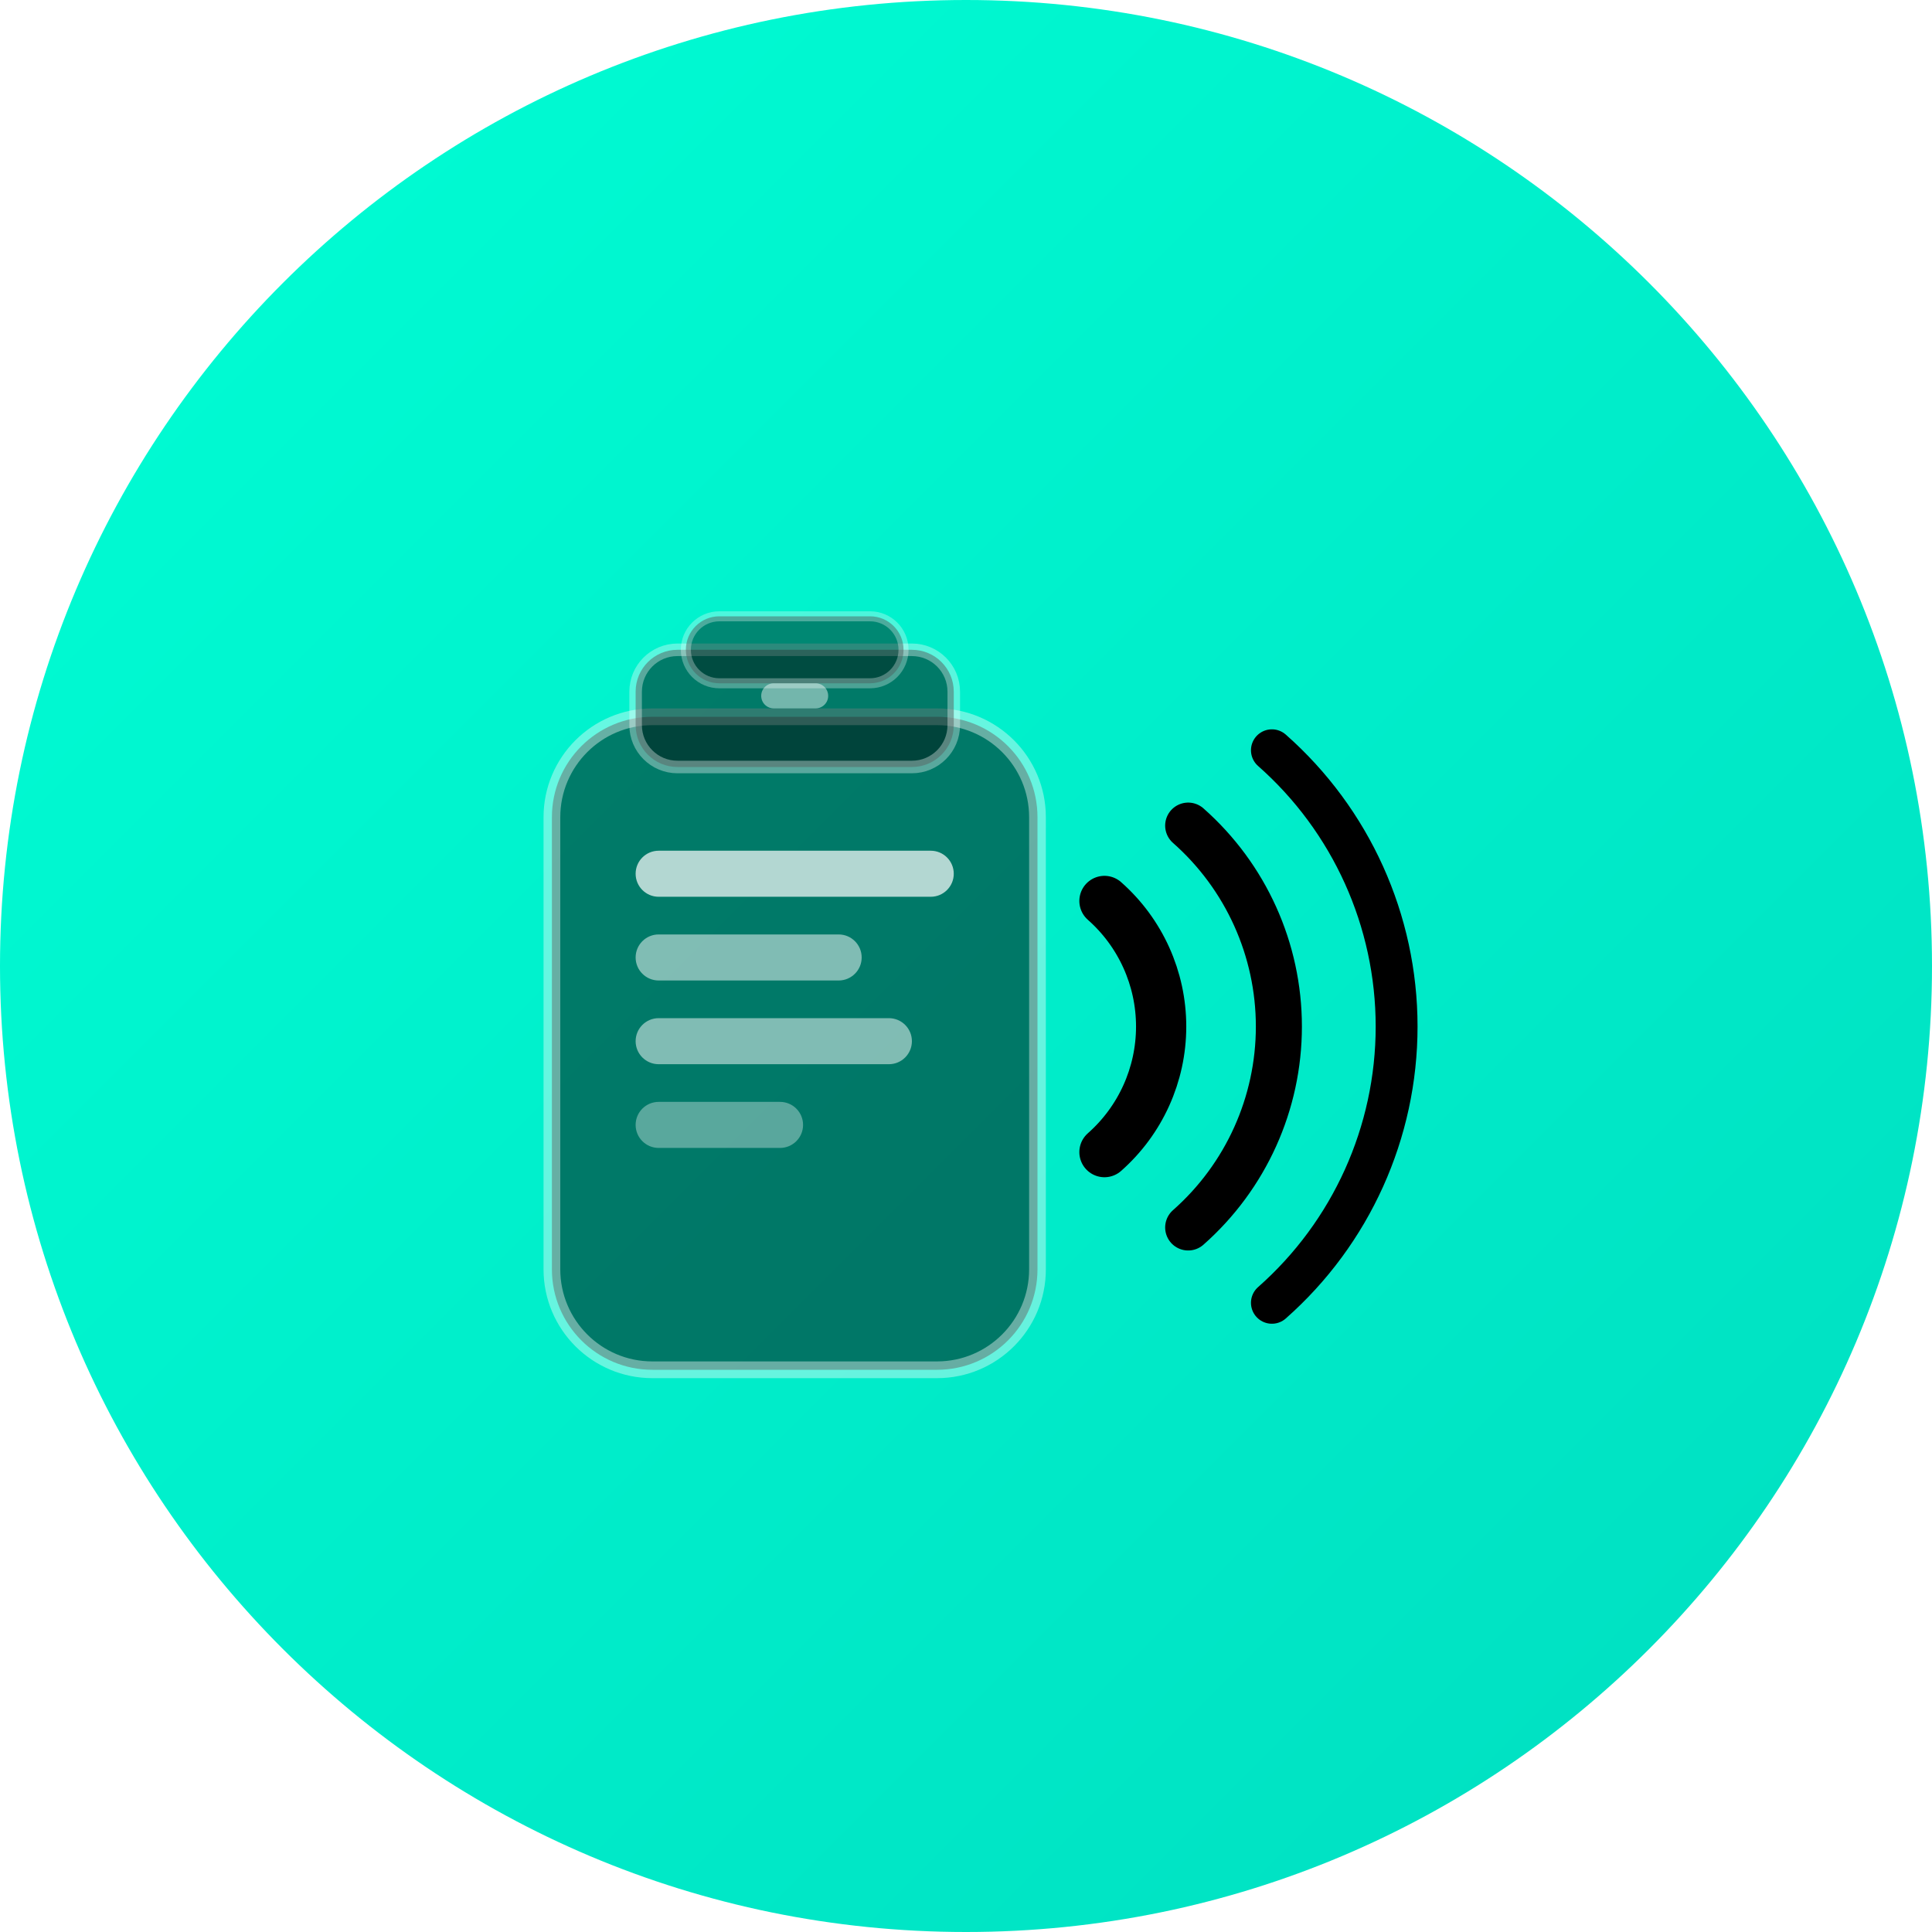
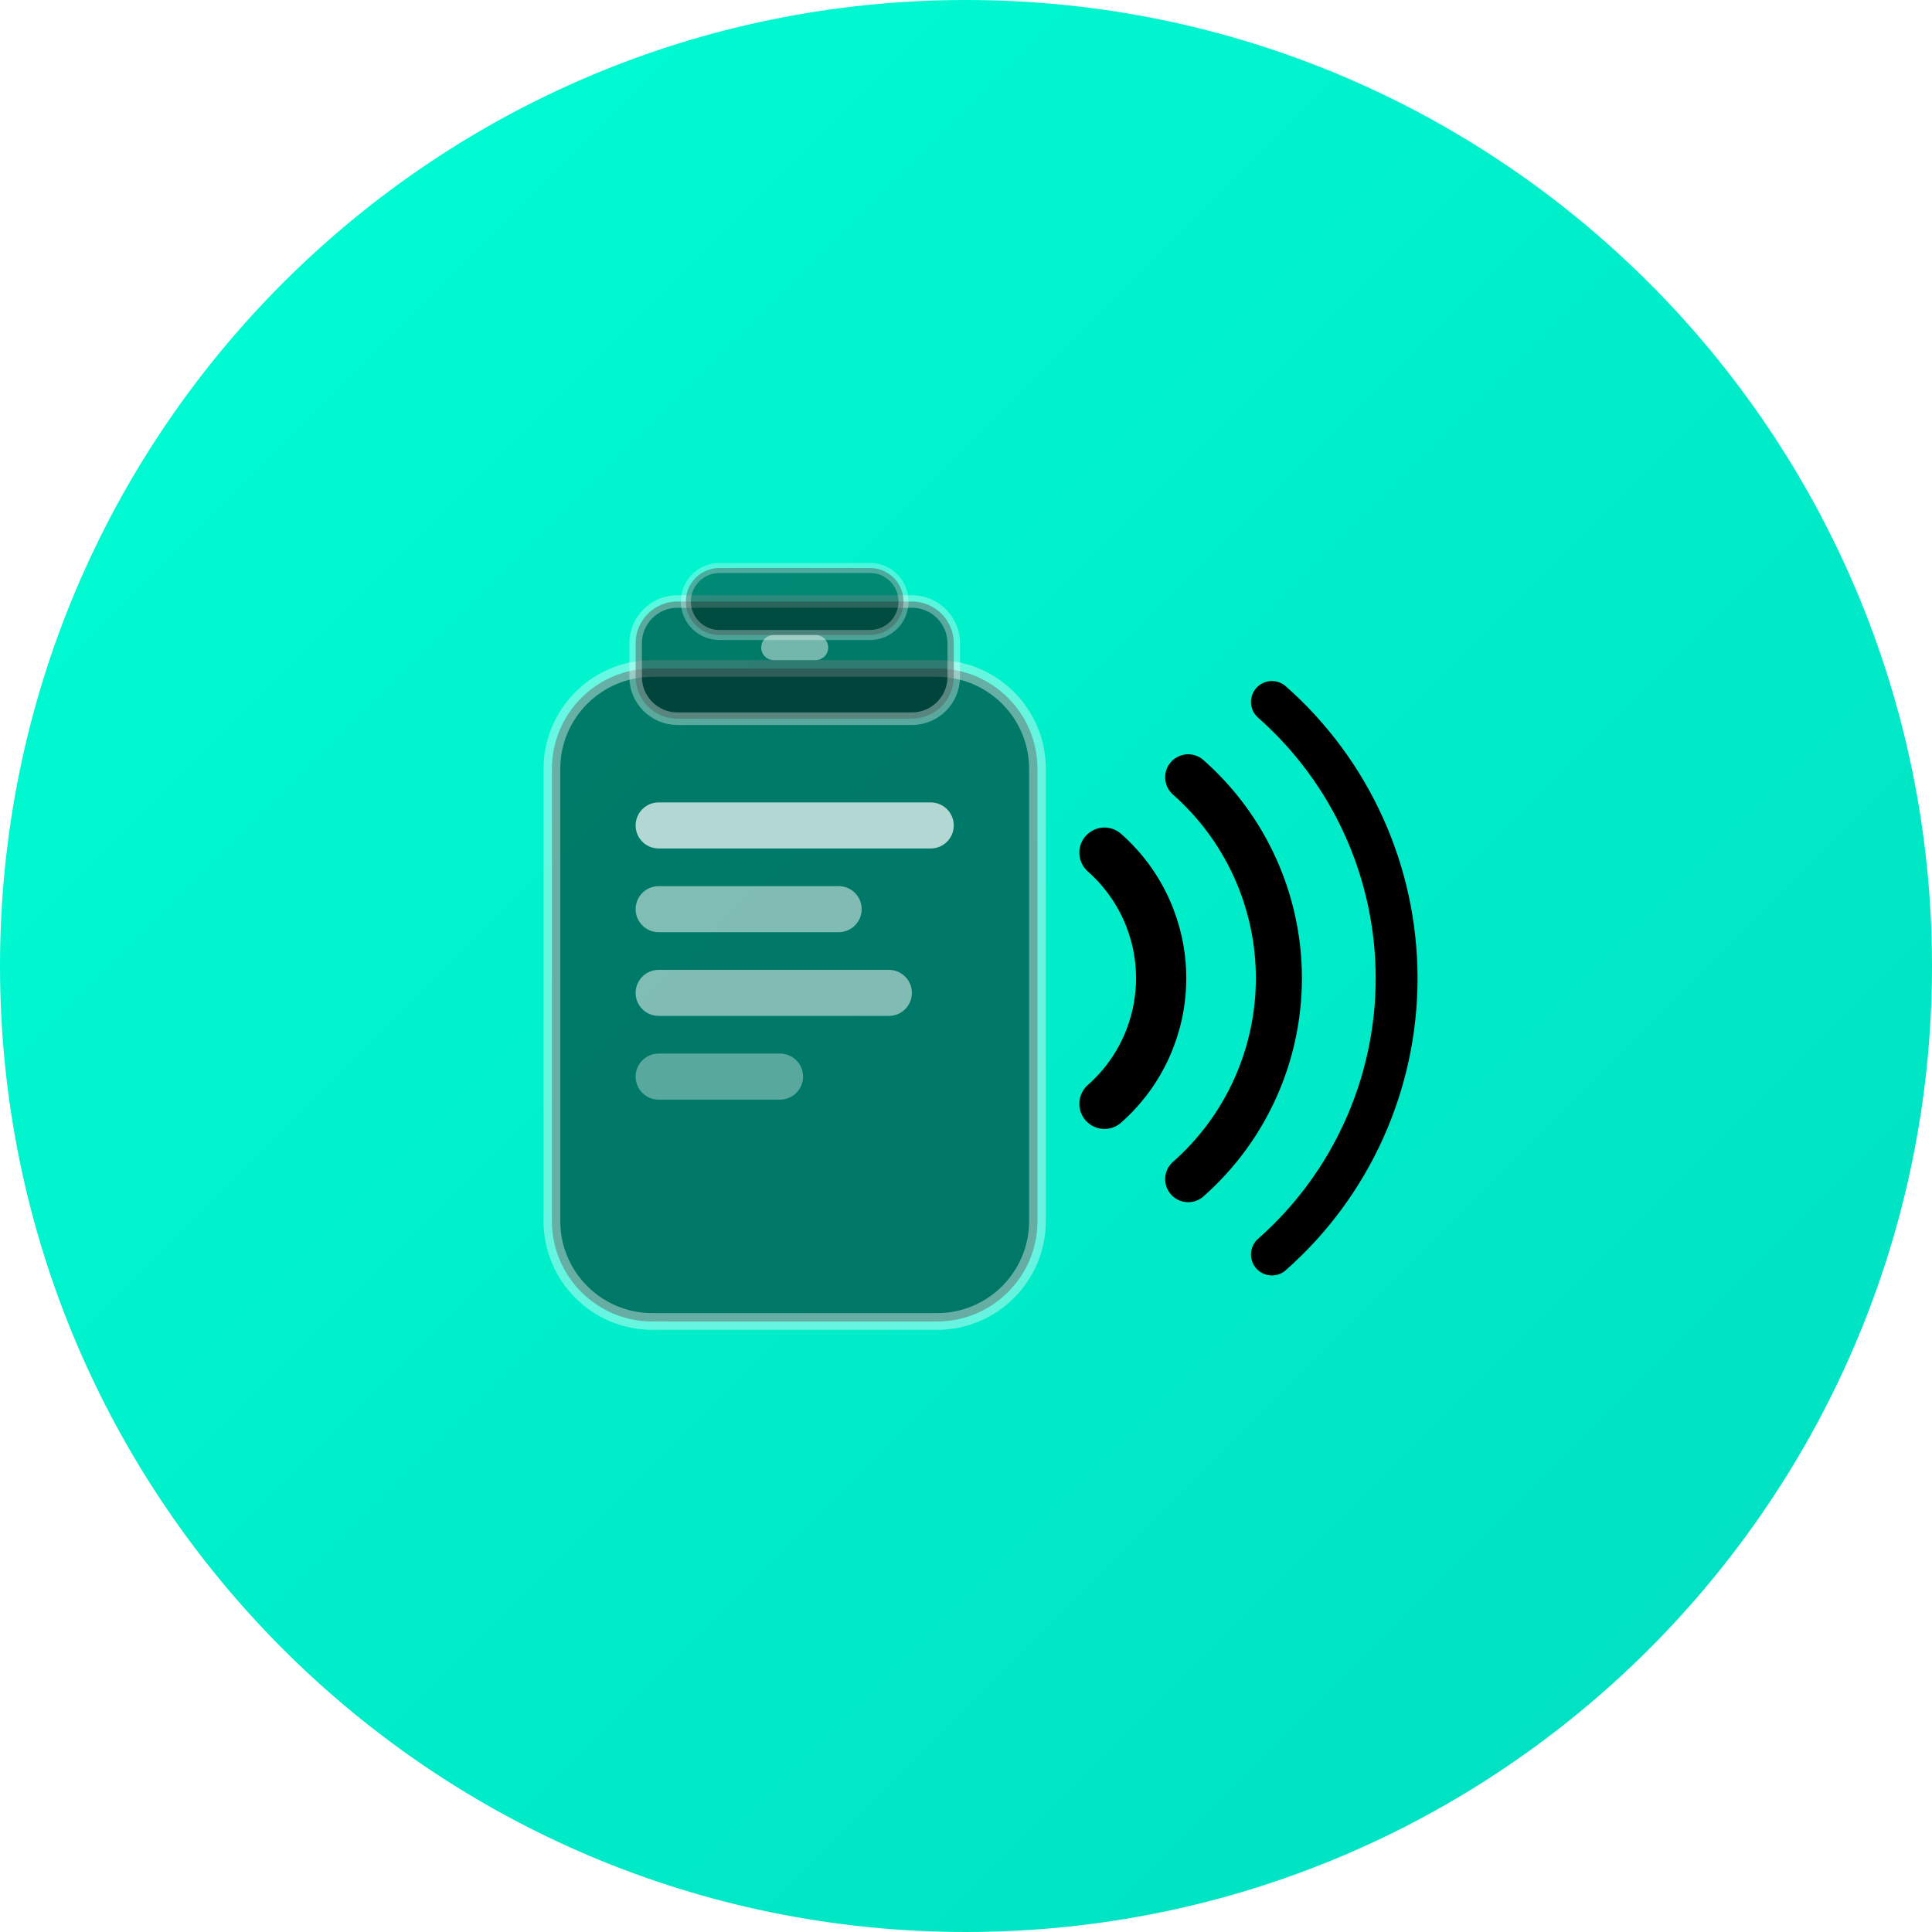
<svg xmlns="http://www.w3.org/2000/svg" width="120" height="120" viewBox="0 0 120 120" fill="none">
  <defs>
    <linearGradient id="bgGrad" x1="0" y1="0" x2="1" y2="1">
      <stop stop-color="#00FFD5" />
      <stop offset="1" stop-color="#00DDC0" />
    </linearGradient>
  </defs>
  <circle cx="60" cy="60" r="60" fill="url(#bgGrad)" />
-   <g transform="translate(27,31) scale(0.52)">
+   <g transform="translate(27,28) scale(0.52)">
    <rect x="14" y="26" width="58" height="78" rx="12" fill="rgba(0,25,22,0.55)" stroke="rgba(255,255,255,0.4)" stroke-width="2" />
    <rect x="24" y="18" width="38" height="14" rx="5" fill="rgba(0,25,22,0.55)" stroke="rgba(255,255,255,0.35)" stroke-width="1.5" />
    <rect x="30" y="14" width="26" height="8" rx="4" fill="rgba(0,30,26,0.5)" stroke="rgba(255,255,255,0.3)" stroke-width="1.2" />
    <rect x="39" y="22" width="8" height="3" rx="1.5" fill="rgba(255,255,255,0.45)" />
    <rect x="24" y="42" width="38" height="5.5" rx="2.75" fill="rgba(255,255,255,0.7)" />
    <rect x="24" y="52" width="27" height="5.5" rx="2.75" fill="rgba(255,255,255,0.5)" />
    <rect x="24" y="62" width="33" height="5.5" rx="2.75" fill="rgba(255,255,255,0.5)" />
    <rect x="24" y="72" width="20" height="5.5" rx="2.75" fill="rgba(255,255,255,0.35)" />
    <path d="M80 48 A 20 20 0 0 1 80 78" stroke="black" stroke-width="6" stroke-linecap="round" fill="none" />
    <path d="M90 39 A 32 32 0 0 1 90 87" stroke="black" stroke-width="5.5" stroke-linecap="round" fill="none" />
    <path d="M100 30 A 44 44 0 0 1 100 96" stroke="black" stroke-width="5" stroke-linecap="round" fill="none" />
  </g>
</svg>
